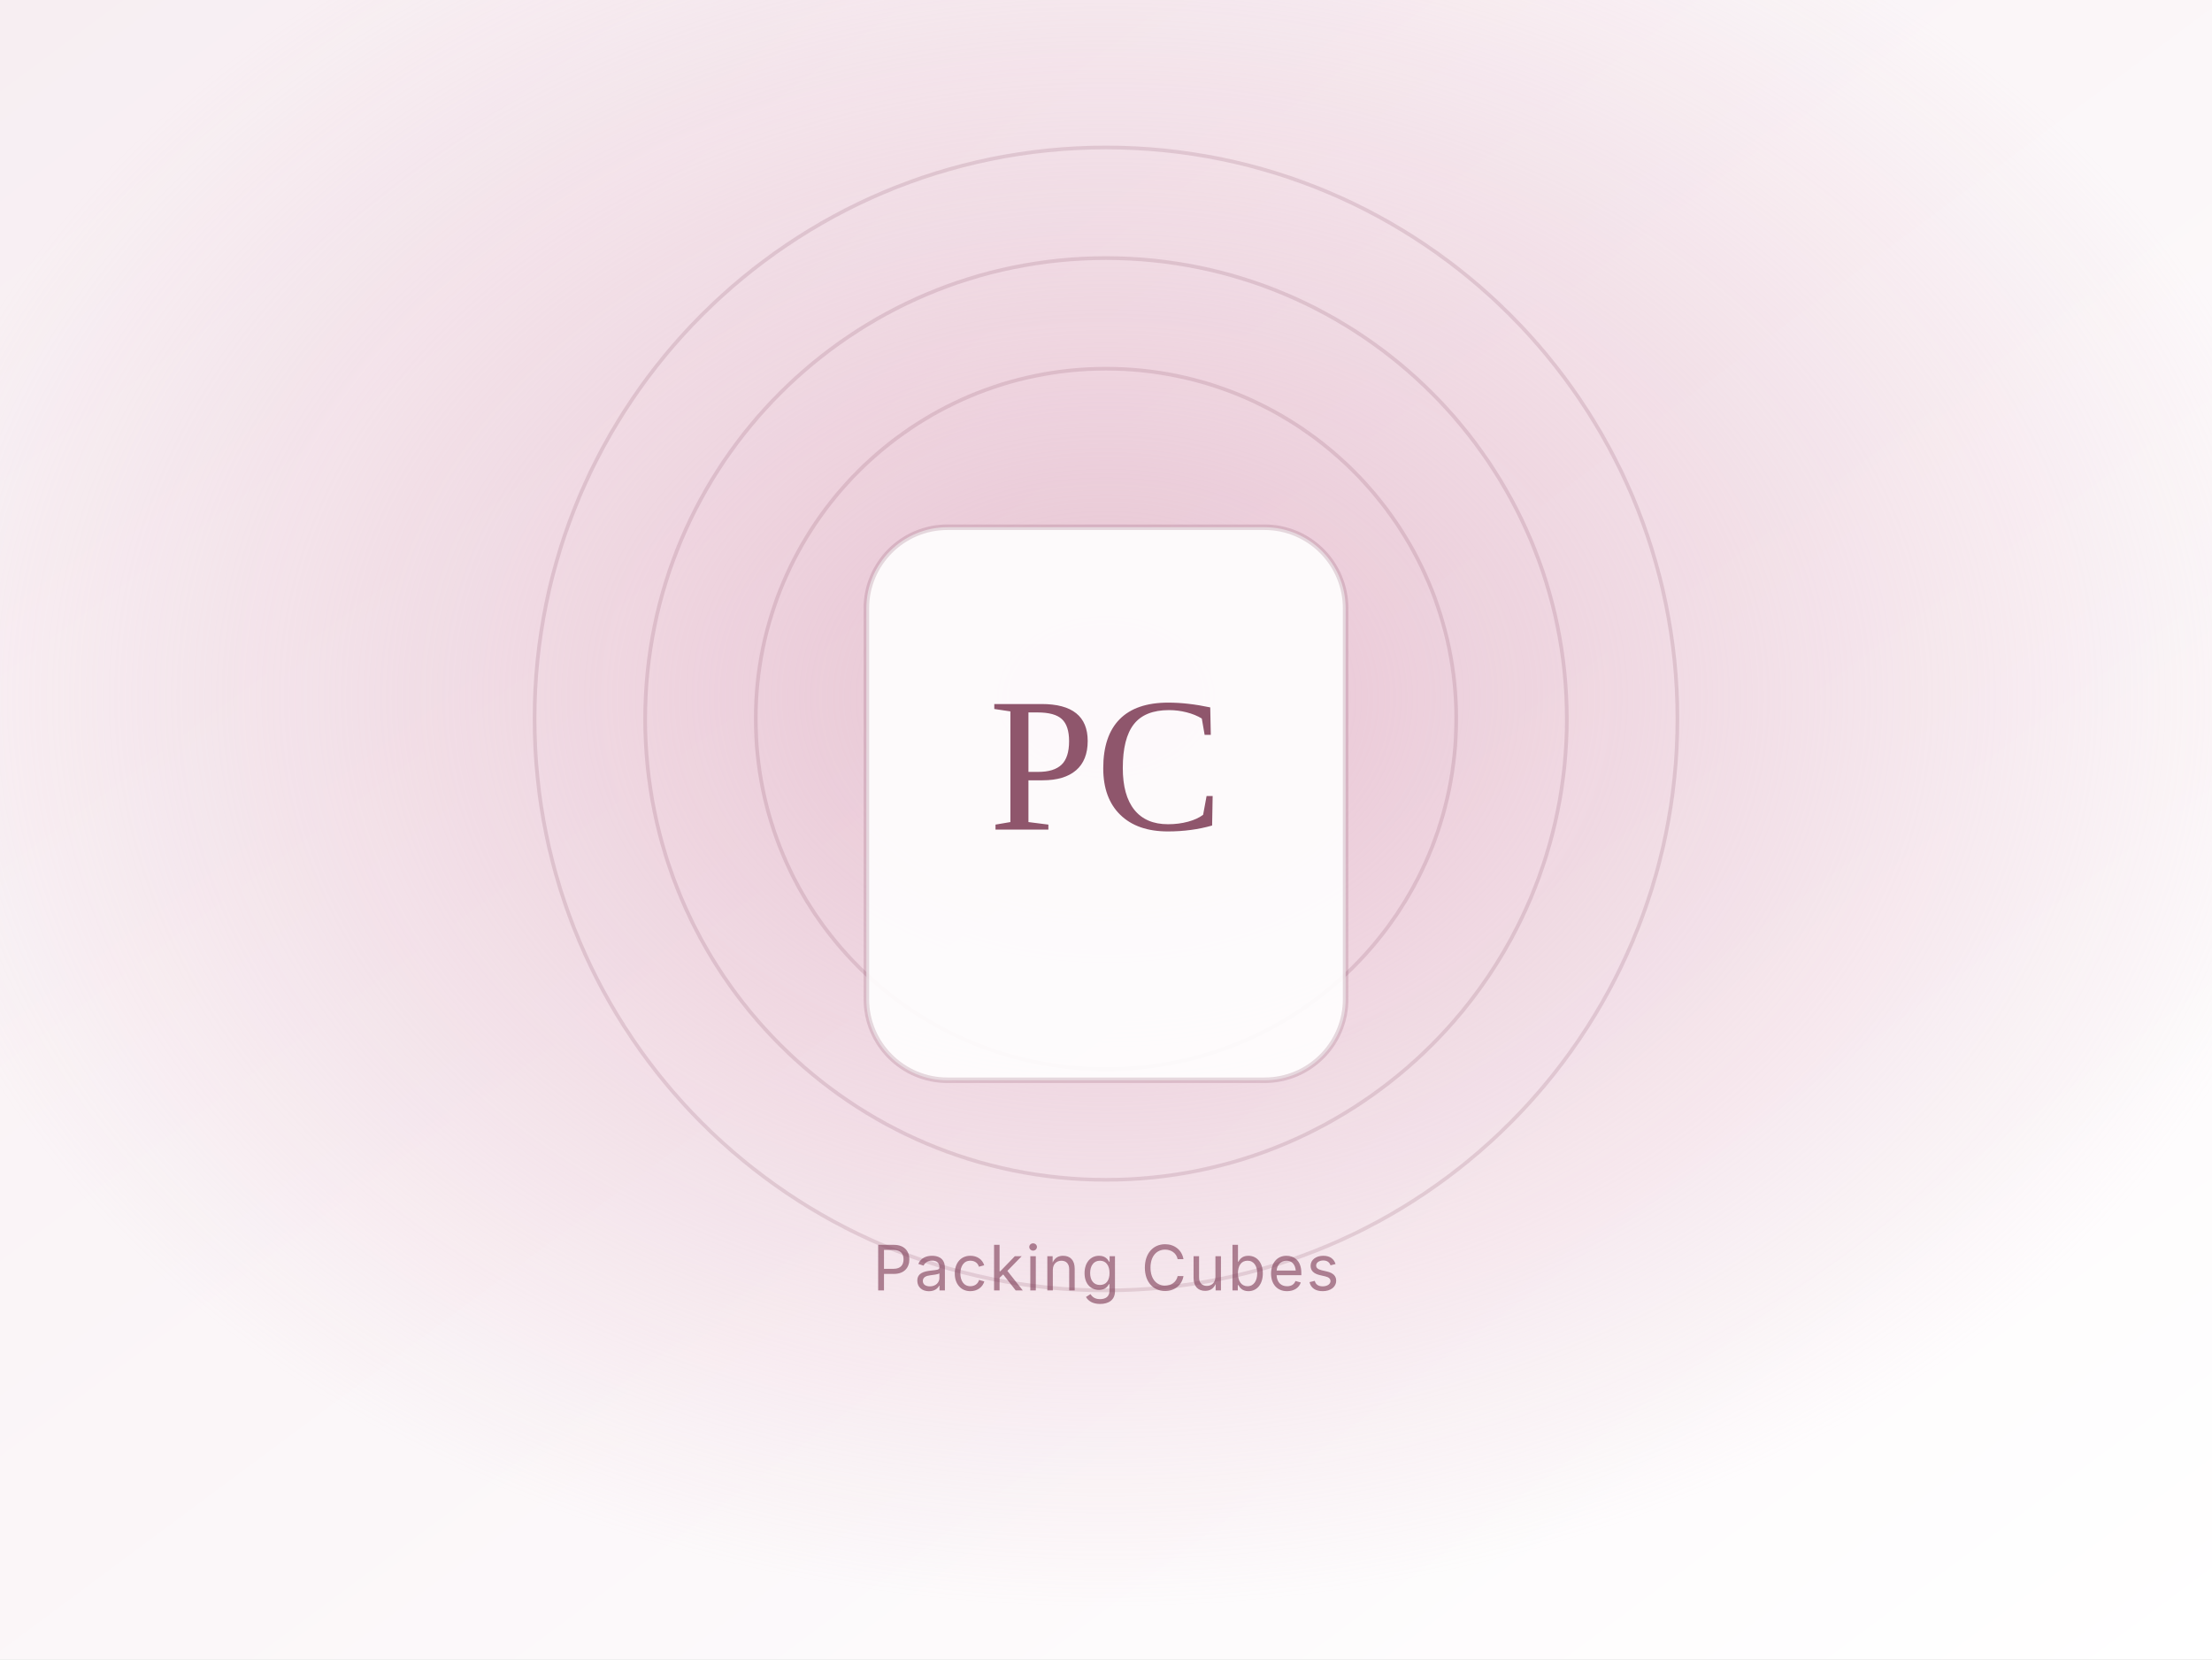
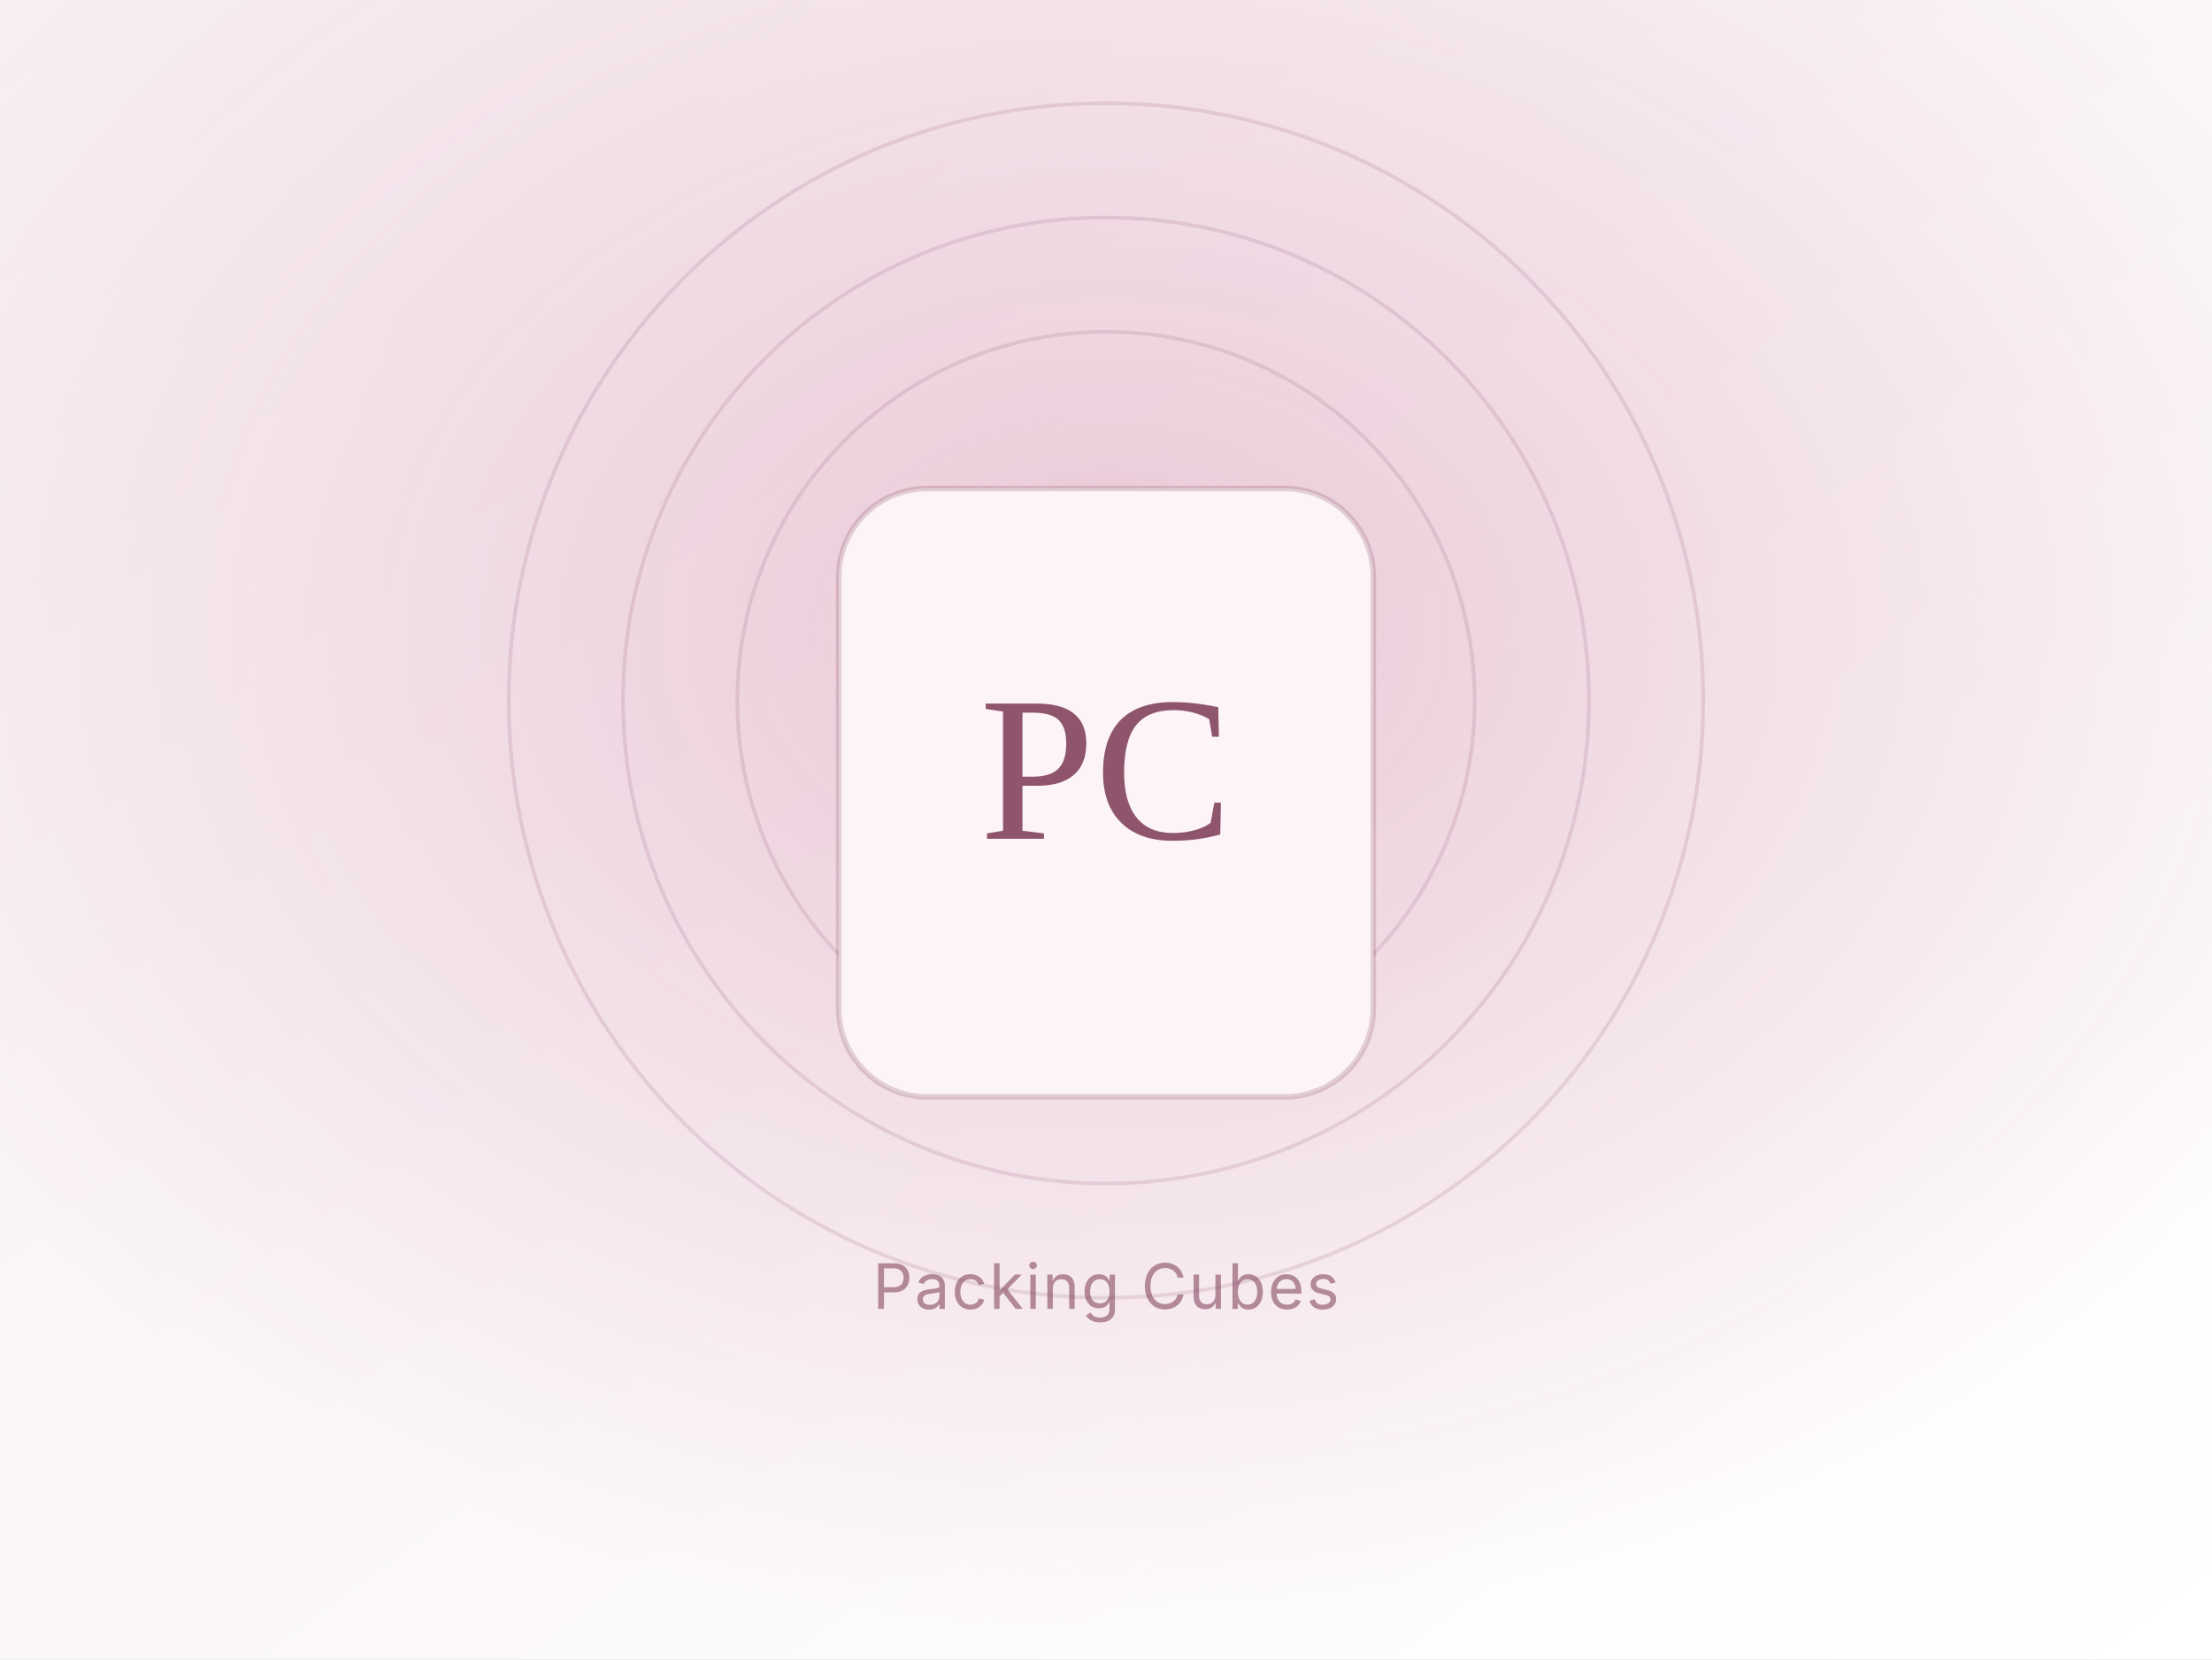
<svg xmlns="http://www.w3.org/2000/svg" width="1200" height="900" viewBox="0 0 1200 900" role="img" aria-label="Packing Cubes">
  <defs>
-     <linearGradient id="bg" x1="0" y1="0" x2="1" y2="1">
+     <linearGradient id="bg-p8" x1="0" y1="0" x2="1" y2="1">
      <stop offset="0%" stop-color="#f7eef2" />
      <stop offset="100%" stop-color="#ffffff" />
    </linearGradient>
-     <radialGradient id="glow" cx="50%" cy="42%" r="55%">
-       <stop offset="0%" stop-color="#e4b9cb" stop-opacity="0.85" />
+     <radialGradient id="glow-p8" cx="50%" cy="38%" r="60%">
+       <stop offset="0%" stop-color="#e4b9cb" stop-opacity="0.75" />
      <stop offset="100%" stop-color="#e4b9cb" stop-opacity="0" />
    </radialGradient>
  </defs>
-   <rect width="1200" height="900" fill="url(#bg)" />
-   <rect width="1200" height="900" fill="url(#glow)" />
-   <g opacity="0.16" fill="none" stroke="#7c3a54" stroke-width="2">
-     <circle cx="600" cy="390" r="190" />
-     <circle cx="600" cy="390" r="250" />
-     <circle cx="600" cy="390" r="310" />
+   <rect width="1200" height="900" fill="url(#bg-p8)" />
+   <rect width="1200" height="900" fill="url(#glow-p8)" />
+   <g opacity="0.14" fill="none" stroke="#7c3a54" stroke-width="2">
+     <circle cx="600" cy="380" r="200" />
+     <circle cx="600" cy="380" r="262" />
+     <circle cx="600" cy="380" r="324" />
  </g>
-   <rect x="470" y="286" width="260" height="300" rx="44" fill="#ffffff" opacity="0.9" />
-   <rect x="470" y="286" width="260" height="300" rx="44" fill="none" stroke="#7c3a54" stroke-opacity="0.18" stroke-width="3" />
-   <text x="600" y="450" text-anchor="middle" font-family="Georgia, 'Times New Roman', serif" font-size="104" fill="#7c3a54" fill-opacity="0.85">PC</text>
-   <text x="600" y="700" text-anchor="middle" font-family="system-ui, -apple-system, 'Segoe UI', sans-serif" font-size="34" fill="#7c3a54" fill-opacity="0.6" letter-spacing="1">Packing Cubes</text>
+   <rect x="455" y="265" width="290" height="330" rx="48" fill="#fcf4f7" stroke="#7c3a54" stroke-opacity="0.2" stroke-width="3" />
+   <text x="600" y="455" text-anchor="middle" font-family="Georgia, 'Times New Roman', serif" font-size="112" fill="#7c3a54" fill-opacity="0.85">PC</text>
+   <text x="600" y="710" text-anchor="middle" font-family="system-ui, -apple-system, 'Segoe UI', sans-serif" font-size="34" fill="#7c3a54" fill-opacity="0.55" letter-spacing="1">Packing Cubes</text>
</svg>
